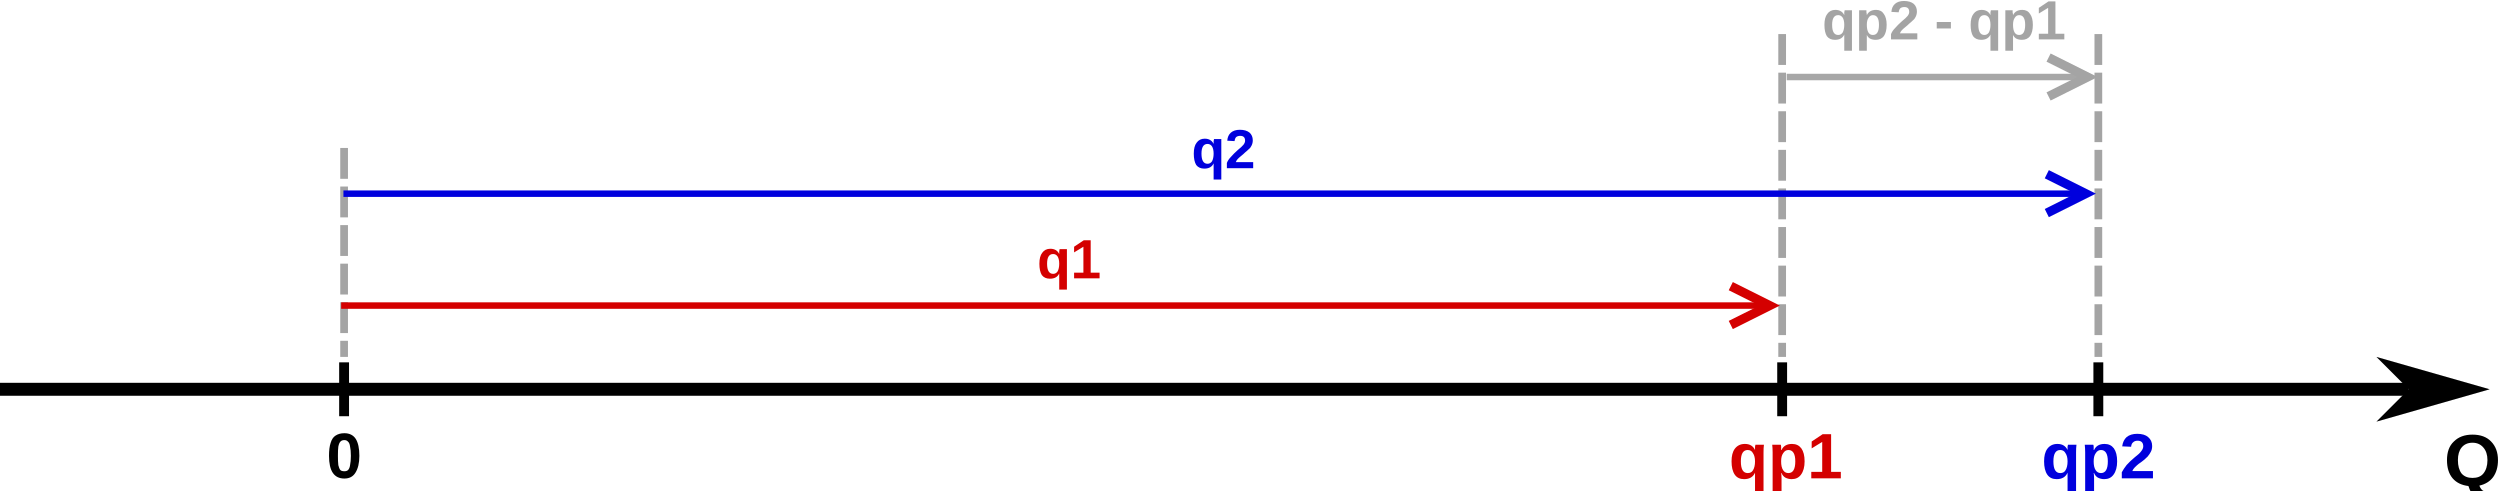
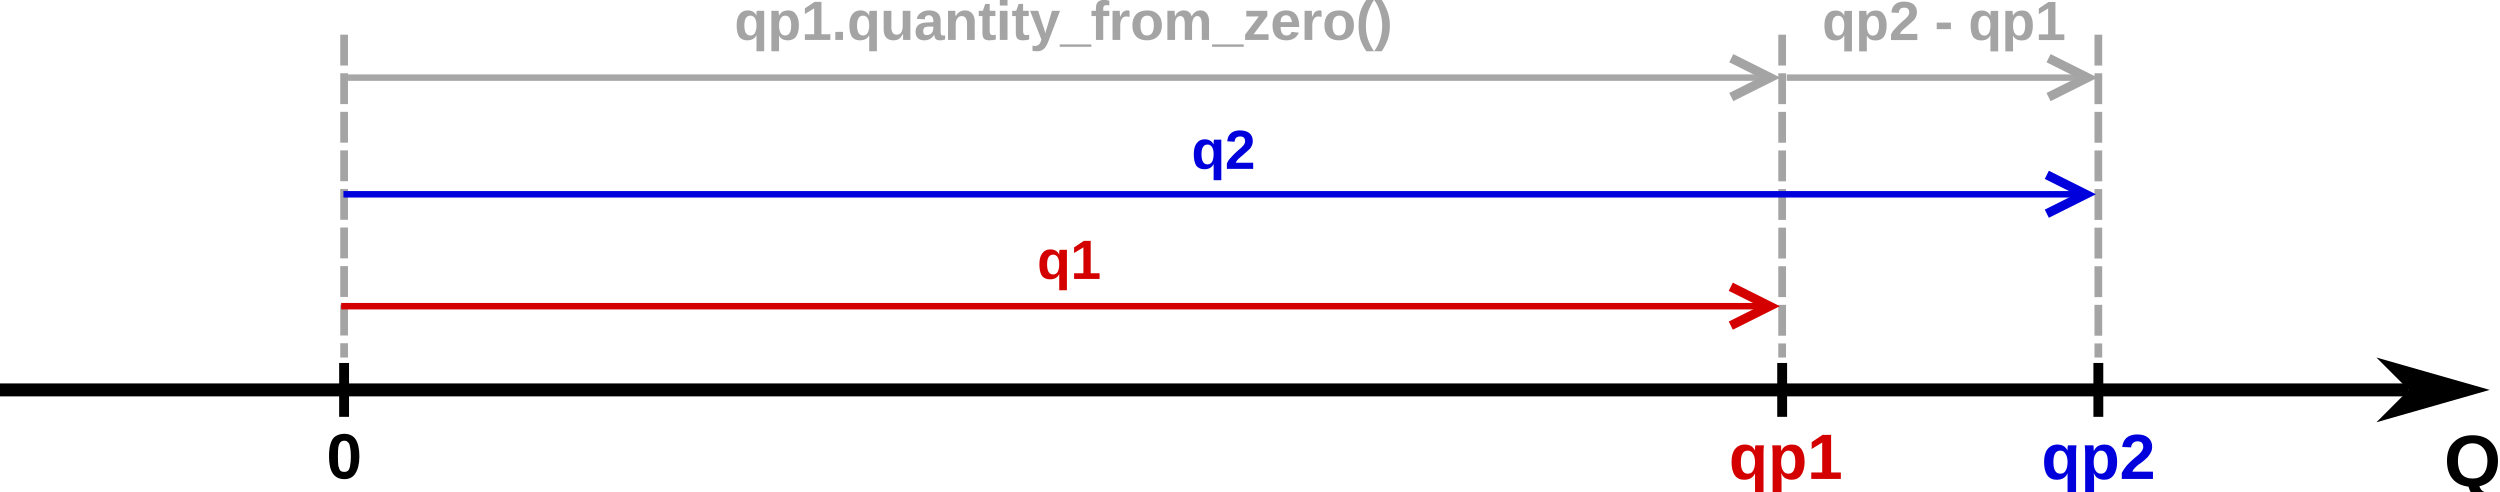
- <svg xmlns="http://www.w3.org/2000/svg" width="96.519mm" height="18.954mm" viewBox="0 0 96.519 18.954" version="1.1" id="svg1">
+ <svg xmlns="http://www.w3.org/2000/svg" width="96.519mm" height="18.978mm" viewBox="0 0 96.519 18.978" version="1.1" id="svg1">
  <defs id="defs1">
    <marker style="overflow:visible" id="DartArrow-7" refX="0" refY="0" orient="auto-start-reverse" markerWidth="1" markerHeight="1" viewBox="0 0 1 1" preserveAspectRatio="xMidYMid">
      <path style="fill:context-stroke;fill-rule:evenodd;stroke:none" d="M 0,0 5,-5 -12.5,0 5,5 Z" transform="scale(-0.5)" id="path6-4" />
    </marker>
  </defs>
-   <g id="layer1" transform="translate(-25.68803,-5.161656)">
+   <g id="layer1" transform="translate(-25.68803,-5.137885)">
    <path style="fill:#000000;stroke:#000000;stroke-width:0.5;stroke-dasharray:none;marker-end:url(#DartArrow-7)" d="M 25.688,20.191 H 118.685" id="path4-1" />
    <path style="fill:#000000;stroke:#000000;stroke-width:0.381;stroke-dasharray:none" d="m 38.973,19.151 v 2.08" id="path7-6" />
-     <path style="fill:#000000;stroke:#a4a4a4;stroke-width:0.298;stroke-dasharray:1.191, 0.298;stroke-dashoffset:0;stroke-opacity:1" d="m 38.973,10.874 v 8.067" id="path2-2-2" />
+     <path style="fill:#000000;stroke:#a4a4a4;stroke-width:0.298;stroke-dasharray:1.191, 0.298;stroke-dashoffset:0;stroke-opacity:1" d="M 38.973,6.477 V 18.941" id="path2-2-2" />
    <path style="fill:#000000;stroke:#a4a4a4;stroke-width:0.298;stroke-dasharray:1.192, 0.298;stroke-dashoffset:0;stroke-opacity:1" d="M 106.7,6.477 V 18.941" id="path2-2-1-0" />
    <path style="fill:#000000;stroke:#a4a4a4;stroke-width:0.298;stroke-dasharray:1.192, 0.298;stroke-dashoffset:0;stroke-opacity:1" d="M 94.493,6.477 V 18.941" id="path2-2-1-0-0" />
    <path style="fill:#000000;stroke:#000000;stroke-width:0.381;stroke-dasharray:none" d="m 94.493,19.151 v 2.08" id="path2-5-2" />
    <path style="fill:#000000;stroke:#000000;stroke-width:0.381;stroke-dasharray:none" d="m 106.7,19.151 v 2.08" id="path2-5-7-8" />
    <text xml:space="preserve" style="font-weight:bold;font-size:2.469px;font-family:Arial;-inkscape-font-specification:'Arial Bold';fill:#000000;stroke:#000000;stroke-width:0;stroke-dasharray:none" x="38.295" y="23.606" id="text2-1">
      <tspan id="tspan2-4" style="font-size:2.469px;stroke-width:0;stroke-dasharray:none" x="38.295" y="23.606">0</tspan>
    </text>
    <text xml:space="preserve" style="font-weight:bold;font-size:2.469px;font-family:Arial;-inkscape-font-specification:'Arial Bold';fill:#d40000;fill-opacity:1;stroke:#000000;stroke-width:0;stroke-dasharray:none" x="92.444" y="23.628" id="text2-2-9">
      <tspan id="tspan2-9-9" style="font-size:2.469px;fill:#d40000;fill-opacity:1;stroke-width:0;stroke-dasharray:none" x="92.444" y="23.628">qp1</tspan>
    </text>
    <text xml:space="preserve" style="font-weight:bold;font-size:2.117px;font-family:Arial;-inkscape-font-specification:'Arial Bold';fill:#d40000;fill-opacity:1;stroke:#000000;stroke-width:0;stroke-dasharray:none" x="65.724" y="15.904" id="text2-2-7-49">
      <tspan id="tspan2-9-0-96" style="font-size:2.117px;fill:#d40000;fill-opacity:1;stroke-width:0;stroke-dasharray:none" x="65.724" y="15.904">q1</tspan>
    </text>
    <text xml:space="preserve" style="font-weight:bold;font-size:2.469px;font-family:Arial;-inkscape-font-specification:'Arial Bold';fill:#0000dd;fill-opacity:1;stroke:#000000;stroke-width:0;stroke-dasharray:none" x="104.512" y="23.628" id="text2-2-2-31">
      <tspan id="tspan2-9-6-4" style="font-size:2.469px;fill:#0000dd;fill-opacity:1;stroke-width:0;stroke-dasharray:none" x="104.512" y="23.628">qp2</tspan>
    </text>
    <g id="path8-0">
      <path style="color:#000000;fill:#0000dd;-inkscape-stroke:none" d="M 38.859,16.959 H 93.883" id="path19" />
      <path style="color:#000000;fill:#d40000;-inkscape-stroke:none" d="m 38.859,16.834 v 0.25 h 55.023 v -0.25 z" id="path20" />
      <g id="g18">
        <path style="color:#000000;fill:#d40000;-inkscape-stroke:none" d="m 92.588,16.051 -0.158,0.316 1.184,0.592 -1.184,0.592 0.158,0.316 1.816,-0.908 z" id="path18" />
      </g>
    </g>
    <text xml:space="preserve" style="font-weight:bold;font-size:2.117px;font-family:Arial;-inkscape-font-specification:'Arial Bold';mix-blend-mode:normal;fill:#a4a4a4;fill-opacity:1;stroke:#000000;stroke-width:0;stroke-dasharray:none" x="96.031" y="6.683" id="text2-2-7-49-5">
      <tspan id="tspan2-9-0-96-4" style="font-size:2.117px;fill:#a4a4a4;fill-opacity:1;stroke-width:0;stroke-dasharray:none" x="96.031" y="6.683">qp2 - qp1</tspan>
    </text>
    <g id="path8-0-9">
      <path style="color:#000000;fill:#a4a4a4;fill-opacity:0.961;-inkscape-stroke:none" d="M 94.669,8.135 H 106.153" id="path13" />
      <path style="color:#000000;fill:#a4a4a4;fill-opacity:0.961;-inkscape-stroke:none" d="m 94.668,8.01 v 0.25 h 11.484 v -0.25 z" id="path14" />
      <g id="g12">
        <path style="color:#000000;fill:#a4a4a4;-inkscape-stroke:none" d="m 104.857,7.227 -0.158,0.316 1.184,0.592 -1.184,0.592 0.158,0.316 1.816,-0.908 z" id="path12" />
      </g>
    </g>
    <g id="path3-2-6">
      <path style="color:#000000;fill:#0000dd;-inkscape-stroke:none" d="M 38.947,12.639 H 106.086" id="path16" />
      <path style="color:#000000;fill:#0000dd;-inkscape-stroke:none" d="m 38.947,12.514 v 0.25 h 67.139 v -0.25 z" id="path17" />
      <g id="g15">
        <path style="color:#000000;fill:#0000dd;-inkscape-stroke:none" d="m 104.789,11.73 -0.158,0.316 1.184,0.592 -1.184,0.592 0.158,0.316 1.816,-0.908 z" id="path15" />
      </g>
    </g>
    <text xml:space="preserve" style="font-weight:bold;font-size:2.117px;font-family:Arial;-inkscape-font-specification:'Arial Bold';fill:#0000dd;fill-opacity:1;stroke:#000000;stroke-width:0;stroke-dasharray:none" x="71.684" y="11.656" id="text2-2-2-5-1">
      <tspan id="tspan2-9-6-2-85" style="font-size:2.117px;fill:#0000dd;fill-opacity:1;stroke-width:0;stroke-dasharray:none" x="71.684" y="11.656">q2</tspan>
    </text>
    <text xml:space="preserve" style="font-weight:bold;font-size:2.822px;font-family:Arial;-inkscape-font-specification:'Arial Bold';fill:#000000;stroke:#000000;stroke-width:0" x="120.049" y="23.91" id="text1">
      <tspan id="tspan1" style="font-size:2.822px;stroke-width:0" x="120.049" y="23.91">Q</tspan>
    </text>
+     <text xml:space="preserve" style="font-weight:bold;font-size:2.117px;font-family:Arial;-inkscape-font-specification:'Arial Bold';mix-blend-mode:normal;fill:#a4a4a4;fill-opacity:1;stroke:#000000;stroke-width:0;stroke-dasharray:none" x="54.035" y="6.679" id="text2-2-7-49-5-3-2-6-2">
+       <tspan id="tspan2-9-0-96-4-1-8-8-1" style="font-size:2.117px;fill:#a4a4a4;fill-opacity:1;stroke-width:0;stroke-dasharray:none" x="54.035" y="6.679">qp1.quantity_from_zero()</tspan>
+     </text>
+     <g id="path8-0-9-8-0-0-0" transform="translate(-0.2136723,-90.9375)">
+       <path style="color:#000000;fill:#a4a4a4;fill-opacity:0.961;-inkscape-stroke:none" d="M 39.108,99.072 H 94.116" id="path56-0" />
+       <path style="color:#000000;fill:#a4a4a4;fill-opacity:0.961;-inkscape-stroke:none" d="m 39.107,98.947 v 0.25 h 55.008 v -0.25 z" id="path57-8" />
+       <g id="g55-4">
+         <path style="color:#000000;fill:#a4a4a4;-inkscape-stroke:none" d="m 92.82,98.164 -0.158,0.316 1.184,0.592 -1.184,0.592 0.158,0.316 1.816,-0.908 z" id="path55-9" />
+       </g>
+     </g>
  </g>
</svg>
